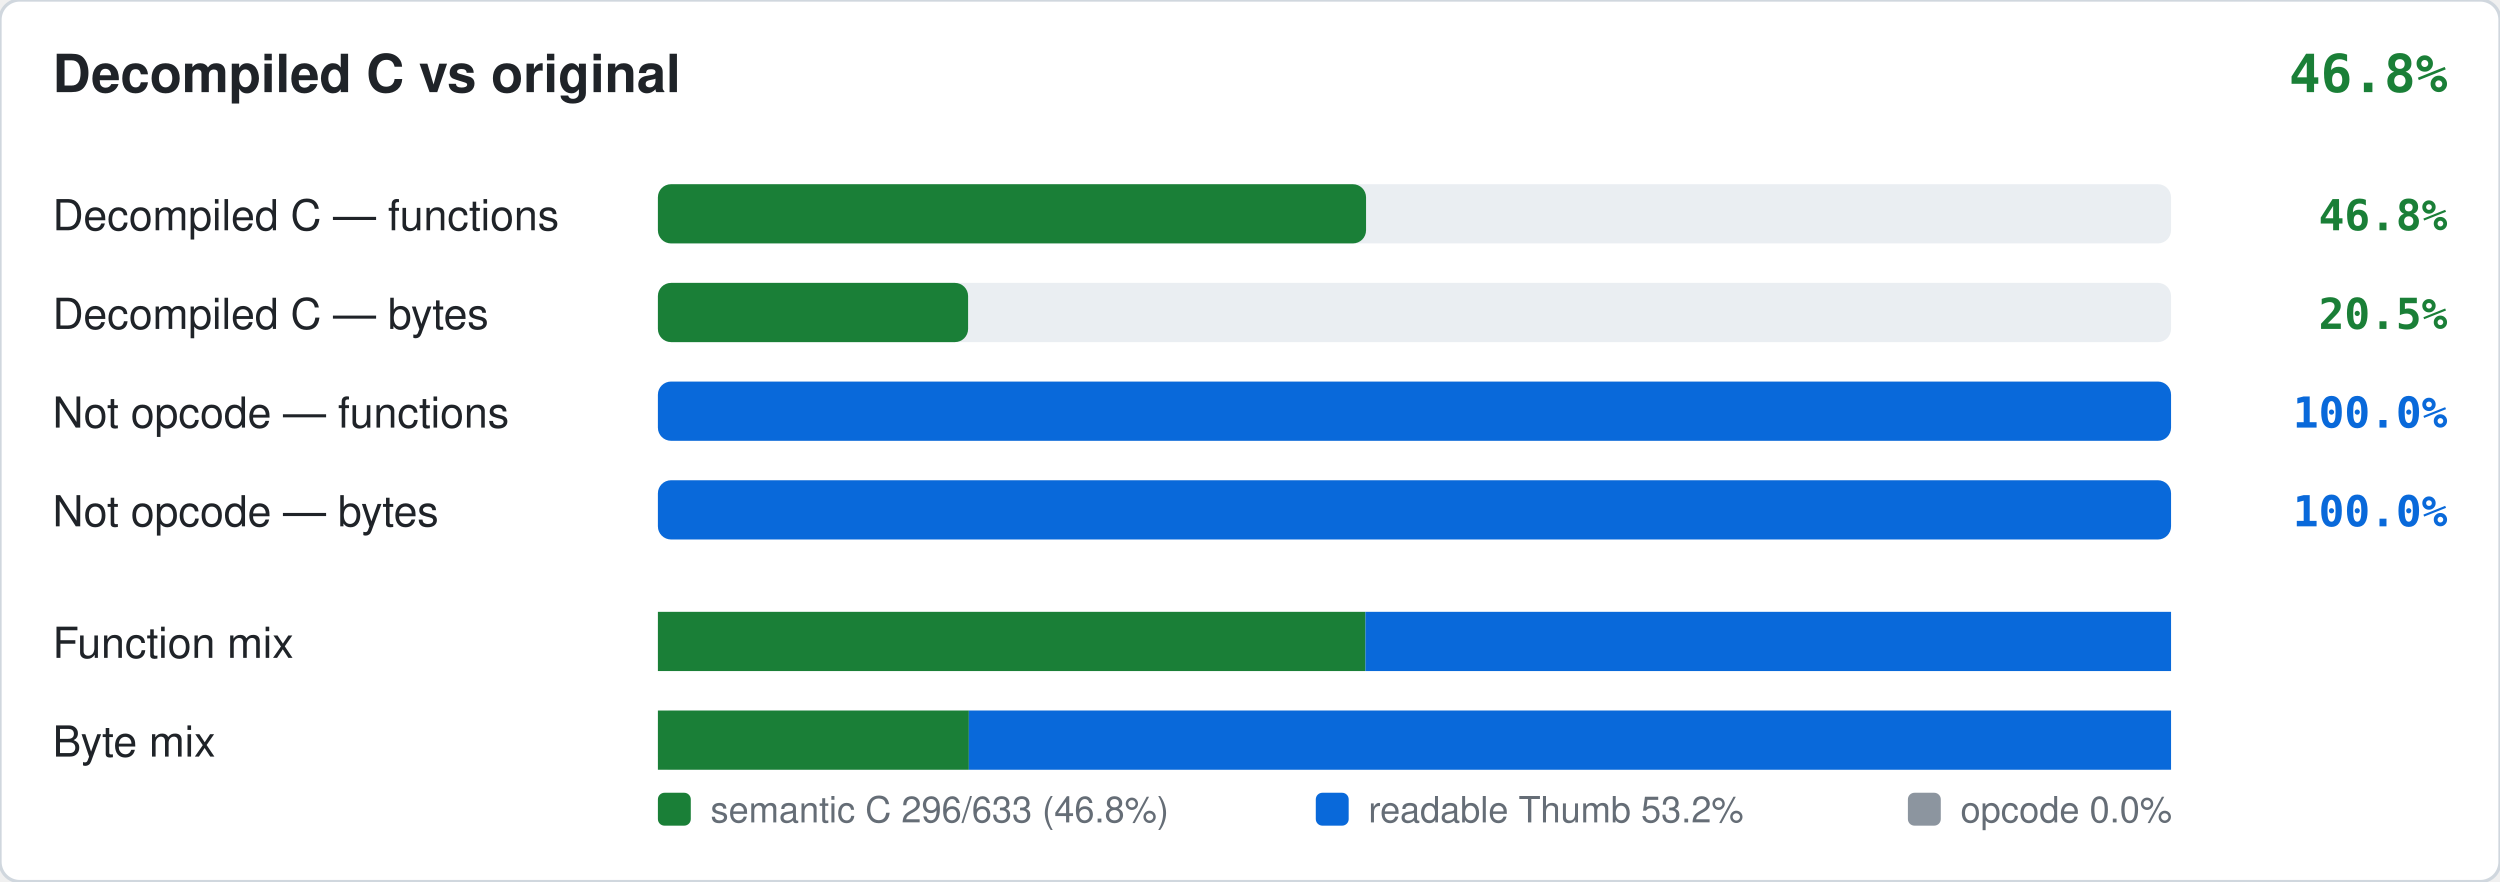
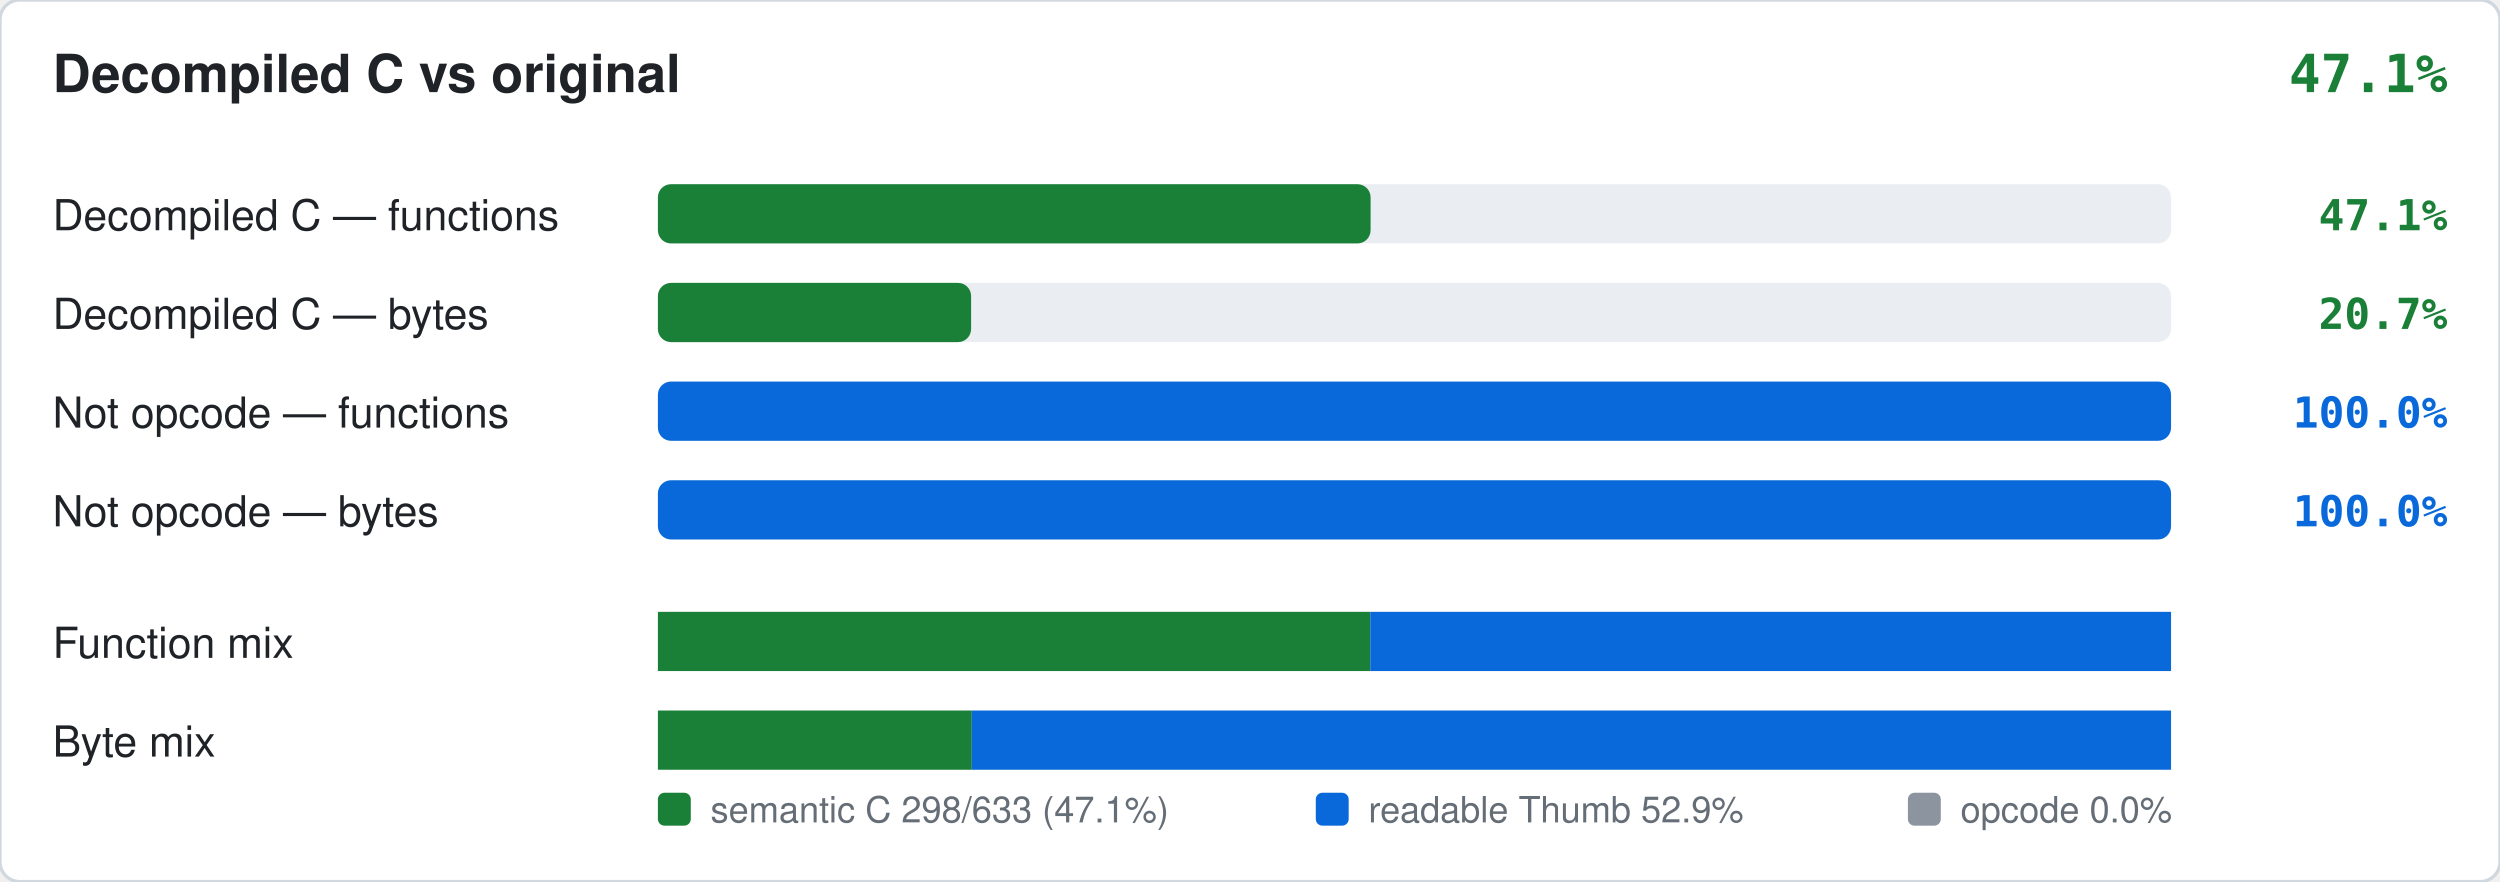
- <svg xmlns="http://www.w3.org/2000/svg" width="760" height="268" viewBox="0 0 760 268" role="img" aria-label="Decompiled C 46.8% functions, 20.5% bytes (296/633, 18,550/90,272)">
+ <svg xmlns="http://www.w3.org/2000/svg" width="760" height="268" viewBox="0 0 760 268" role="img" aria-label="Decompiled C 47.1% functions, 20.7% bytes (298/633, 18,726/90,272)">
  <rect width="760" height="268" rx="6" fill="#ffffff" stroke="#d0d7de" />
  <text x="16" y="28" font-family="-apple-system,BlinkMacSystemFont,Segoe UI,Helvetica,Arial,sans-serif" font-size="16" font-weight="600" fill="#1f2328">Decompiled C vs original</text>
-   <text x="744" y="28" text-anchor="end" font-family="ui-monospace,SFMono-Regular,Menlo,Consolas,monospace" font-size="16" font-weight="700" fill="#1a7f37">46.8%</text>
+   <text x="744" y="28" text-anchor="end" font-family="ui-monospace,SFMono-Regular,Menlo,Consolas,monospace" font-size="16" font-weight="700" fill="#1a7f37">47.1%</text>
  <text x="16" y="70" font-family="-apple-system,BlinkMacSystemFont,Segoe UI,Helvetica,Arial,sans-serif" font-size="13" fill="#1f2328">Decompiled C — functions</text>
  <rect x="200.00" y="56.00" width="460.00" height="18.00" rx="4" fill="#eaeef2" />
-   <rect x="200.00" y="56.00" width="215.28" height="18.00" rx="4" fill="#1a7f37" />
-   <text x="744" y="70" text-anchor="end" font-family="ui-monospace,SFMono-Regular,Menlo,Consolas,monospace" font-size="13" font-weight="700" fill="#1a7f37">46.8%</text>
+   <rect x="200.00" y="56.00" width="216.66" height="18.00" rx="4" fill="#1a7f37" />
+   <text x="744" y="70" text-anchor="end" font-family="ui-monospace,SFMono-Regular,Menlo,Consolas,monospace" font-size="13" font-weight="700" fill="#1a7f37">47.1%</text>
  <text x="16" y="100" font-family="-apple-system,BlinkMacSystemFont,Segoe UI,Helvetica,Arial,sans-serif" font-size="13" fill="#1f2328">Decompiled C — bytes</text>
  <rect x="200.00" y="86.00" width="460.00" height="18.00" rx="4" fill="#eaeef2" />
-   <rect x="200.00" y="86.00" width="94.30" height="18.00" rx="4" fill="#1a7f37" />
-   <text x="744" y="100" text-anchor="end" font-family="ui-monospace,SFMono-Regular,Menlo,Consolas,monospace" font-size="13" font-weight="700" fill="#1a7f37">20.5%</text>
+   <rect x="200.00" y="86.00" width="95.22" height="18.00" rx="4" fill="#1a7f37" />
+   <text x="744" y="100" text-anchor="end" font-family="ui-monospace,SFMono-Regular,Menlo,Consolas,monospace" font-size="13" font-weight="700" fill="#1a7f37">20.7%</text>
  <text x="16" y="130" font-family="-apple-system,BlinkMacSystemFont,Segoe UI,Helvetica,Arial,sans-serif" font-size="13" fill="#1f2328">Not opcode — functions</text>
  <rect x="200.00" y="116.00" width="460.00" height="18.00" rx="4" fill="#eaeef2" />
  <rect x="200.00" y="116.00" width="460.00" height="18.00" rx="4" fill="#0969da" />
  <text x="744" y="130" text-anchor="end" font-family="ui-monospace,SFMono-Regular,Menlo,Consolas,monospace" font-size="13" font-weight="700" fill="#0969da">100.0%</text>
  <text x="16" y="160" font-family="-apple-system,BlinkMacSystemFont,Segoe UI,Helvetica,Arial,sans-serif" font-size="13" fill="#1f2328">Not opcode — bytes</text>
  <rect x="200.00" y="146.00" width="460.00" height="18.00" rx="4" fill="#eaeef2" />
  <rect x="200.00" y="146.00" width="460.00" height="18.00" rx="4" fill="#0969da" />
  <text x="744" y="160" text-anchor="end" font-family="ui-monospace,SFMono-Regular,Menlo,Consolas,monospace" font-size="13" font-weight="700" fill="#0969da">100.0%</text>
  <text x="16" y="200" font-family="-apple-system,BlinkMacSystemFont,Segoe UI,Helvetica,Arial,sans-serif" font-size="13" fill="#1f2328">Function mix</text>
  <rect x="200.00" y="186.00" width="460.00" height="18.00" rx="4" fill="#eaeef2" />
-   <rect x="200.00" y="186.00" width="215.10" height="18.00" fill="#1a7f37" />
-   <rect x="415.10" y="186.00" width="244.90" height="18.00" fill="#0969da" />
+   <rect x="200.00" y="186.00" width="216.56" height="18.00" fill="#1a7f37" />
+   <rect x="416.56" y="186.00" width="243.44" height="18.00" fill="#0969da" />
  <text x="16" y="230" font-family="-apple-system,BlinkMacSystemFont,Segoe UI,Helvetica,Arial,sans-serif" font-size="13" fill="#1f2328">Byte mix</text>
  <rect x="200.00" y="216.00" width="460.00" height="18.00" rx="4" fill="#eaeef2" />
-   <rect x="200.00" y="216.00" width="94.53" height="18.00" fill="#1a7f37" />
-   <rect x="294.53" y="216.00" width="365.47" height="18.00" fill="#0969da" />
+   <rect x="200.00" y="216.00" width="95.42" height="18.00" fill="#1a7f37" />
+   <rect x="295.42" y="216.00" width="364.58" height="18.00" fill="#0969da" />
  <rect x="200" y="241" width="10" height="10" rx="2" fill="#1a7f37" />
-   <text x="216" y="250" font-family="-apple-system,BlinkMacSystemFont,Segoe UI,Helvetica,Arial,sans-serif" font-size="11" fill="#656d76">semantic C 296/633 (46.8%)</text>
+   <text x="216" y="250" font-family="-apple-system,BlinkMacSystemFont,Segoe UI,Helvetica,Arial,sans-serif" font-size="11" fill="#656d76">semantic C 298/633 (47.1%)</text>
  <rect x="400" y="241" width="10" height="10" rx="2" fill="#0969da" />
-   <text x="416" y="250" font-family="-apple-system,BlinkMacSystemFont,Segoe UI,Helvetica,Arial,sans-serif" font-size="11" fill="#656d76">readable Thumb 53.2%</text>
+   <text x="416" y="250" font-family="-apple-system,BlinkMacSystemFont,Segoe UI,Helvetica,Arial,sans-serif" font-size="11" fill="#656d76">readable Thumb 52.9%</text>
  <rect x="580" y="241" width="10" height="10" rx="2" fill="#8c959f" />
  <text x="596" y="250" font-family="-apple-system,BlinkMacSystemFont,Segoe UI,Helvetica,Arial,sans-serif" font-size="11" fill="#656d76">opcode 0.0%</text>
</svg>
